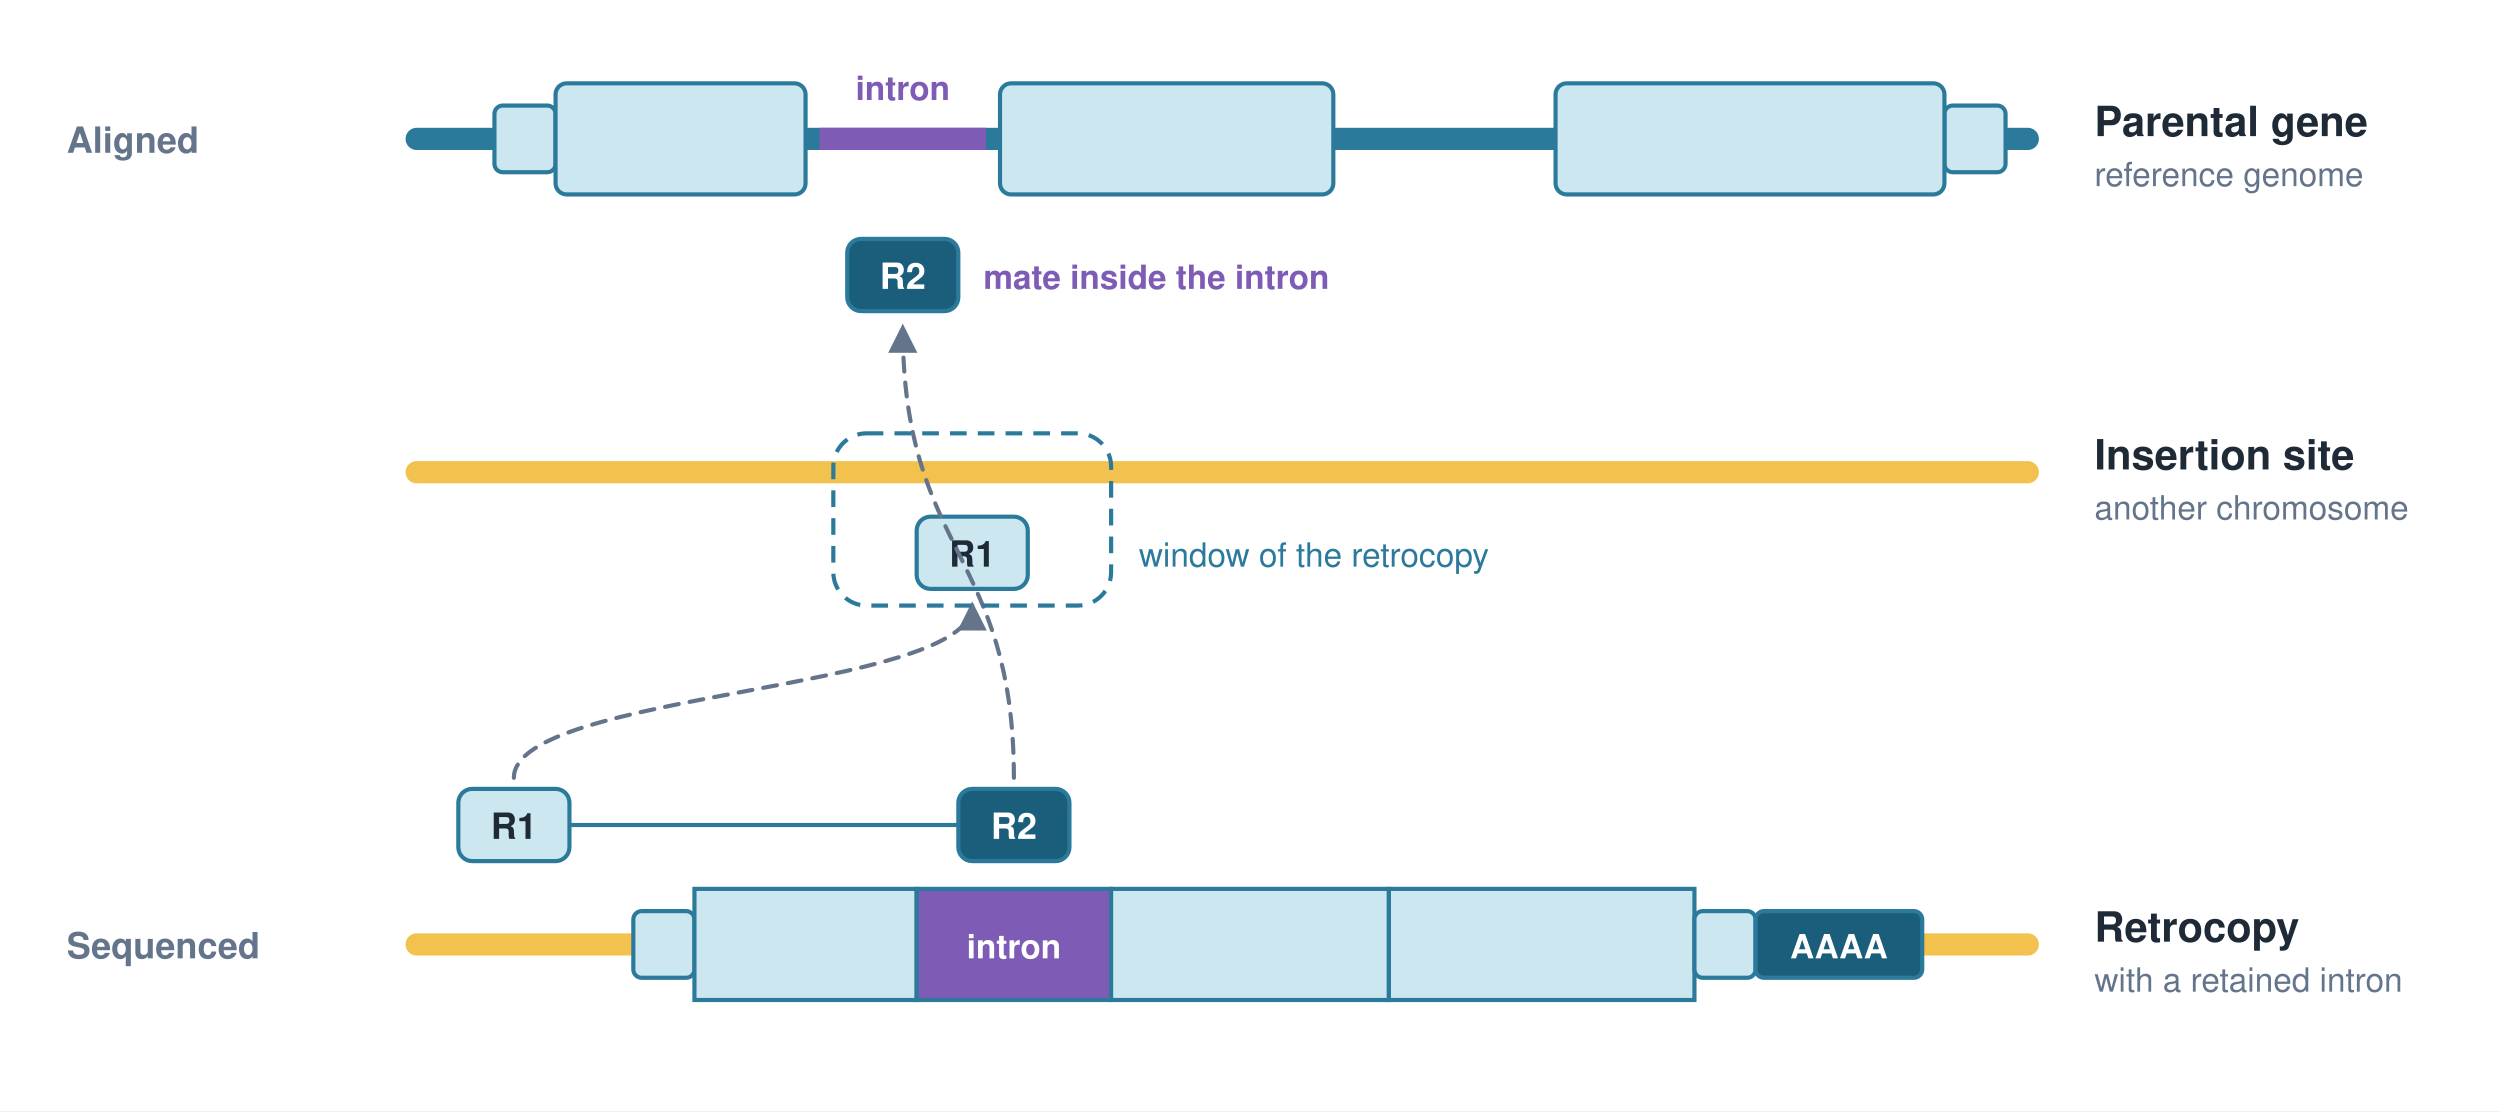
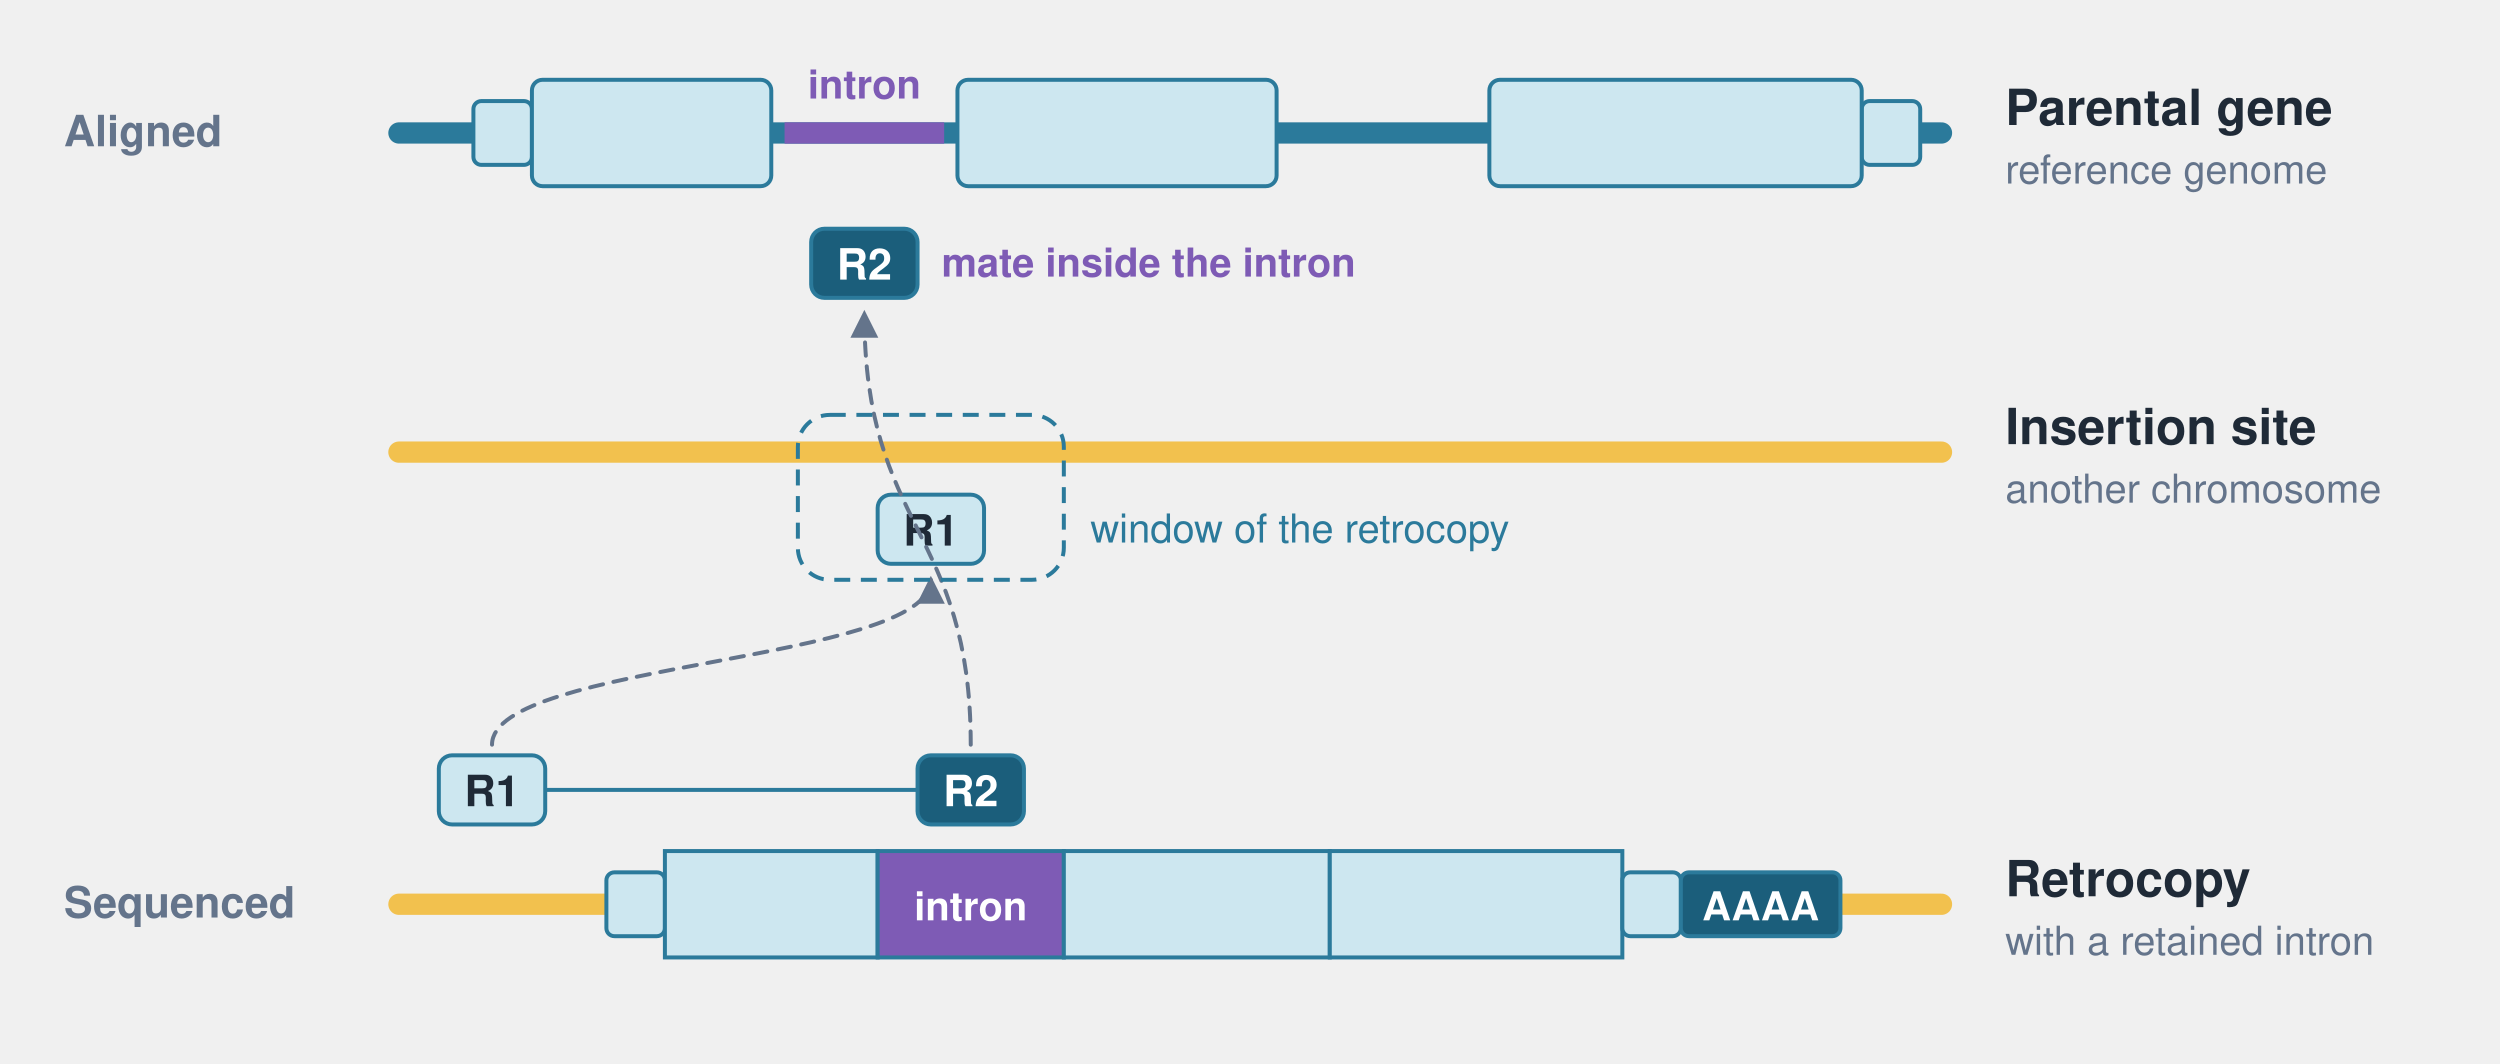
- <svg xmlns="http://www.w3.org/2000/svg" width="900" height="400" viewBox="0 0 900 400" font-family="Helvetica, Arial, sans-serif">
+ <svg xmlns="http://www.w3.org/2000/svg" width="940" height="400" viewBox="0 0 940 400" font-family="Helvetica, Arial, sans-serif">
  <defs>
    <marker id="arrow-64748B" markerWidth="9" markerHeight="9" refX="7" refY="4.5" orient="auto">
      <path d="M1,1 L8,4.5 L1,8 z" fill="#64748B" />
    </marker>
  </defs>
-   <rect width="900" height="400" fill="#FFFFFF" />
  <line x1="150" y1="50" x2="730" y2="50" stroke="#2B7A9B" stroke-width="8" stroke-linecap="round" />
  <rect x="178" y="38" width="22" height="24" rx="3" fill="#CDE7F0" stroke="#2B7A9B" stroke-width="1.5" />
  <rect x="700" y="38" width="22" height="24" rx="3" fill="#CDE7F0" stroke="#2B7A9B" stroke-width="1.5" />
  <rect x="200" y="30" width="90" height="40" rx="4" fill="#CDE7F0" stroke="#2B7A9B" stroke-width="1.5" />
  <rect x="360" y="30" width="120" height="40" rx="4" fill="#CDE7F0" stroke="#2B7A9B" stroke-width="1.5" />
  <rect x="560" y="30" width="140" height="40" rx="4" fill="#CDE7F0" stroke="#2B7A9B" stroke-width="1.5" />
-   <text x="754" y="49" font-size="15" fill="#1F2A37" text-anchor="start" font-weight="bold">Parental gene</text>
-   <text x="754" y="67" font-size="12" fill="#64748B" text-anchor="start">reference genome</text>
+   <text x="754" y="47" font-size="18.75" fill="#1F2A37" text-anchor="start" font-weight="bold">Parental gene</text>
+   <text x="754" y="69" font-size="15" fill="#64748B" text-anchor="start">reference genome</text>
  <line x1="295" y1="50" x2="355" y2="50" stroke="#7E5BB5" stroke-width="8" stroke-linecap="butt" />
-   <text x="325" y="36" font-size="12" fill="#7E5BB5" text-anchor="middle" font-weight="bold">intron</text>
+   <text x="325" y="37.05" font-size="15" fill="#7E5BB5" text-anchor="middle" font-weight="bold">intron</text>
  <line x1="150" y1="170" x2="730" y2="170" stroke="#F2C14E" stroke-width="8" stroke-linecap="round" />
-   <text x="754" y="169" font-size="15" fill="#1F2A37" text-anchor="start" font-weight="bold">Insertion site</text>
-   <text x="754" y="187" font-size="12" fill="#64748B" text-anchor="start">another chromosome</text>
+   <text x="754" y="167" font-size="18.75" fill="#1F2A37" text-anchor="start" font-weight="bold">Insertion site</text>
+   <text x="754" y="189" font-size="15" fill="#64748B" text-anchor="start">another chromosome</text>
  <line x1="150" y1="340" x2="730" y2="340" stroke="#F2C14E" stroke-width="8" stroke-linecap="round" />
  <rect x="228" y="328" width="22" height="24" rx="3" fill="#CDE7F0" stroke="#2B7A9B" stroke-width="1.5" />
  <rect x="250" y="320" width="80" height="40" rx="0" fill="#CDE7F0" stroke="#2B7A9B" stroke-width="1.5" />
  <rect x="330" y="320" width="70" height="40" rx="0" fill="#7E5BB5" stroke="#2B7A9B" stroke-width="1.5" />
-   <text x="365" y="345" font-size="12" fill="#FFFFFF" text-anchor="middle" font-weight="bold">intron</text>
+   <text x="365" y="346.05" font-size="15" fill="#FFFFFF" text-anchor="middle" font-weight="bold">intron</text>
  <rect x="400" y="320" width="100" height="40" rx="0" fill="#CDE7F0" stroke="#2B7A9B" stroke-width="1.5" />
  <rect x="500" y="320" width="110" height="40" rx="0" fill="#CDE7F0" stroke="#2B7A9B" stroke-width="1.5" />
  <rect x="610" y="328" width="22" height="24" rx="3" fill="#CDE7F0" stroke="#2B7A9B" stroke-width="1.5" />
  <rect x="632" y="328" width="60" height="24" rx="3" fill="#1B5E7B" stroke="#2B7A9B" stroke-width="1.5" />
-   <text x="662" y="345" font-size="12" fill="#FFFFFF" text-anchor="middle" font-weight="bold">AAAA</text>
-   <text x="754" y="339" font-size="15" fill="#1F2A37" text-anchor="start" font-weight="bold">Retrocopy</text>
-   <text x="754" y="357" font-size="12" fill="#64748B" text-anchor="start">with a retained intron</text>
-   <text x="24" y="55" font-size="13" fill="#64748B" text-anchor="start" font-weight="bold">Aligned</text>
-   <text x="24" y="345" font-size="13" fill="#64748B" text-anchor="start" font-weight="bold">Sequenced</text>
+   <text x="662" y="346.05" font-size="15" fill="#FFFFFF" text-anchor="middle" font-weight="bold">AAAA</text>
+   <text x="754" y="337" font-size="18.75" fill="#1F2A37" text-anchor="start" font-weight="bold">Retrocopy</text>
+   <text x="754" y="359" font-size="15" fill="#64748B" text-anchor="start">with a retained intron</text>
+   <text x="24" y="55" font-size="16.25" fill="#64748B" text-anchor="start" font-weight="bold">Aligned</text>
+   <text x="24" y="345" font-size="16.25" fill="#64748B" text-anchor="start" font-weight="bold">Sequenced</text>
  <rect x="165" y="284" width="40" height="26" rx="5" fill="#CDE7F0" stroke="#2B7A9B" stroke-width="1.5" />
-   <text x="185" y="302" font-size="13" fill="#1F2A37" text-anchor="middle" font-weight="bold">R1</text>
+   <text x="185" y="303.137" font-size="16.25" fill="#1F2A37" text-anchor="middle" font-weight="bold">R1</text>
  <rect x="345" y="284" width="40" height="26" rx="5" fill="#1B5E7B" stroke="#2B7A9B" stroke-width="1.5" />
-   <text x="365" y="302" font-size="13" fill="#FFFFFF" text-anchor="middle" font-weight="bold">R2</text>
+   <text x="365" y="303.137" font-size="16.25" fill="#FFFFFF" text-anchor="middle" font-weight="bold">R2</text>
  <line x1="205" y1="297" x2="345" y2="297" stroke="#2B7A9B" stroke-width="1.5" stroke-linecap="butt" />
  <rect x="330" y="186" width="40" height="26" rx="5" fill="#CDE7F0" stroke="#2B7A9B" stroke-width="1.5" />
-   <text x="350" y="204" font-size="13" fill="#1F2A37" text-anchor="middle" font-weight="bold">R1</text>
+   <text x="350" y="205.137" font-size="16.25" fill="#1F2A37" text-anchor="middle" font-weight="bold">R1</text>
  <rect x="305" y="86" width="40" height="26" rx="5" fill="#1B5E7B" stroke="#2B7A9B" stroke-width="1.5" />
-   <text x="325" y="104" font-size="13" fill="#FFFFFF" text-anchor="middle" font-weight="bold">R2</text>
+   <text x="325" y="105.138" font-size="16.25" fill="#FFFFFF" text-anchor="middle" font-weight="bold">R2</text>
  <path d="M185,280 C185,249 350,249 350,218" fill="none" stroke="#64748B" stroke-width="1.5" stroke-linecap="round" stroke-dasharray="5,4" marker-end="url(#arrow-64748B)" />
  <path d="M365,280 C365,199 325,199 325,118" fill="none" stroke="#64748B" stroke-width="1.5" stroke-linecap="round" stroke-dasharray="5,4" marker-end="url(#arrow-64748B)" />
-   <text x="354" y="104" font-size="12" fill="#7E5BB5" text-anchor="start" font-weight="bold">mate inside the intron</text>
+   <text x="354" y="104" font-size="15" fill="#7E5BB5" text-anchor="start" font-weight="bold">mate inside the intron</text>
  <rect x="300" y="156" width="100" height="62" rx="12" fill="none" stroke="#2B7A9B" stroke-width="1.5" stroke-dasharray="6,4" />
-   <text x="410" y="204" font-size="12" fill="#2B7A9B" text-anchor="start">window of the retrocopy</text>
+   <text x="410" y="204" font-size="15" fill="#2B7A9B" text-anchor="start">window of the retrocopy</text>
</svg>
